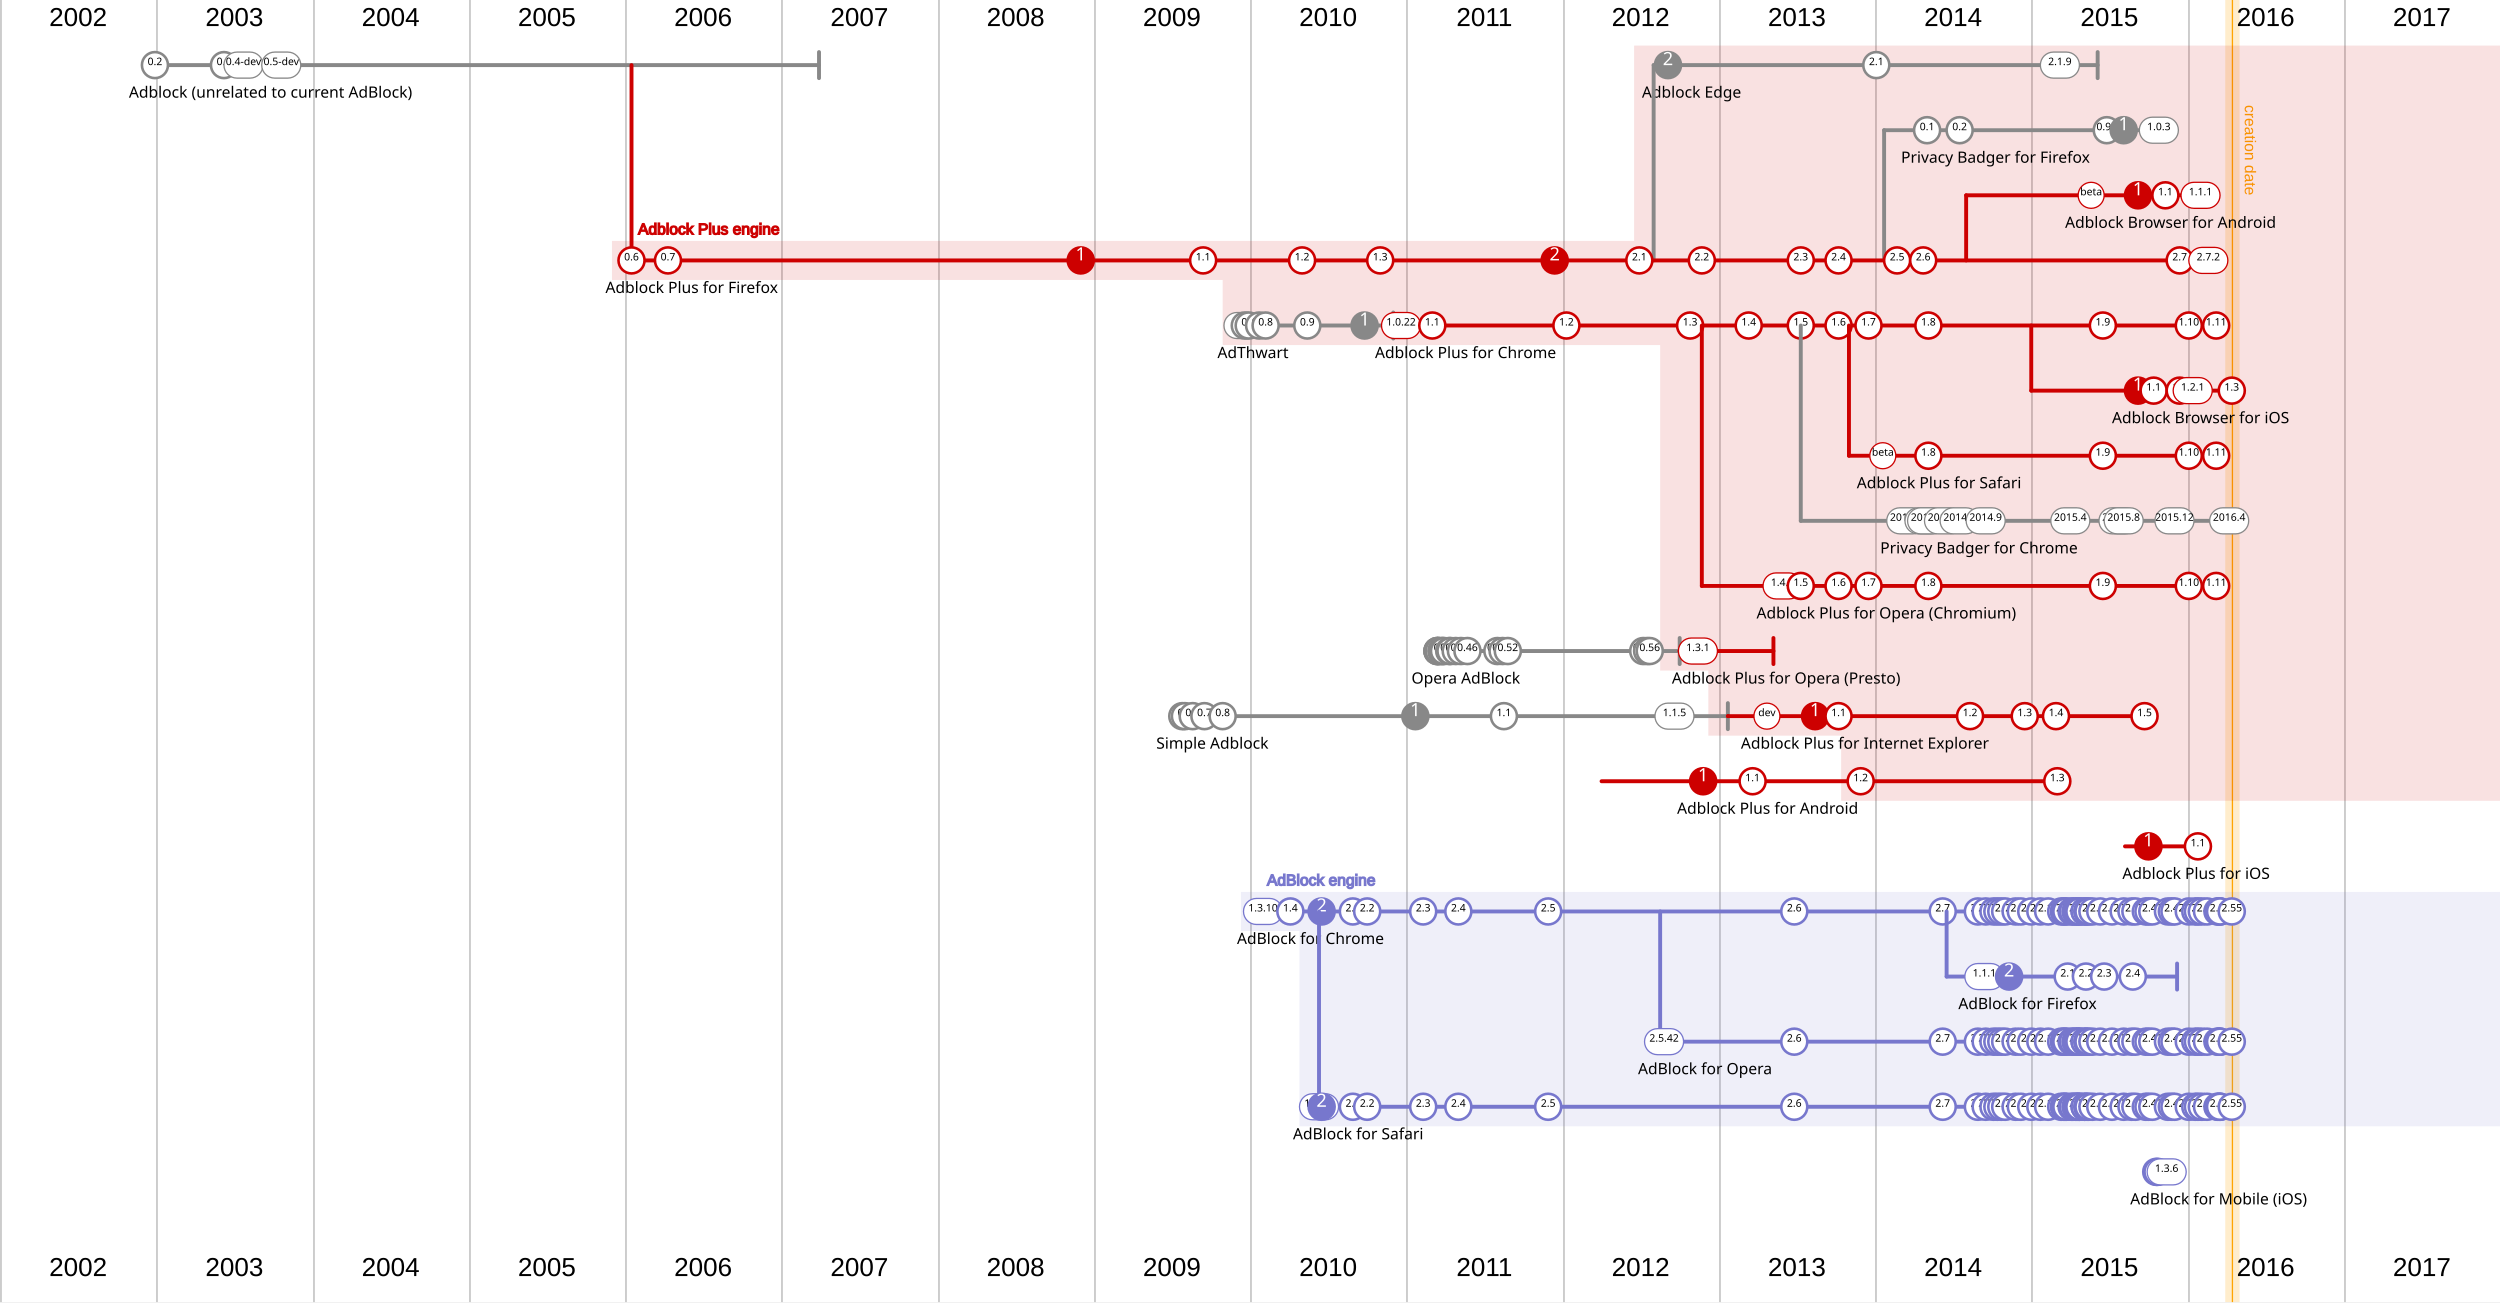
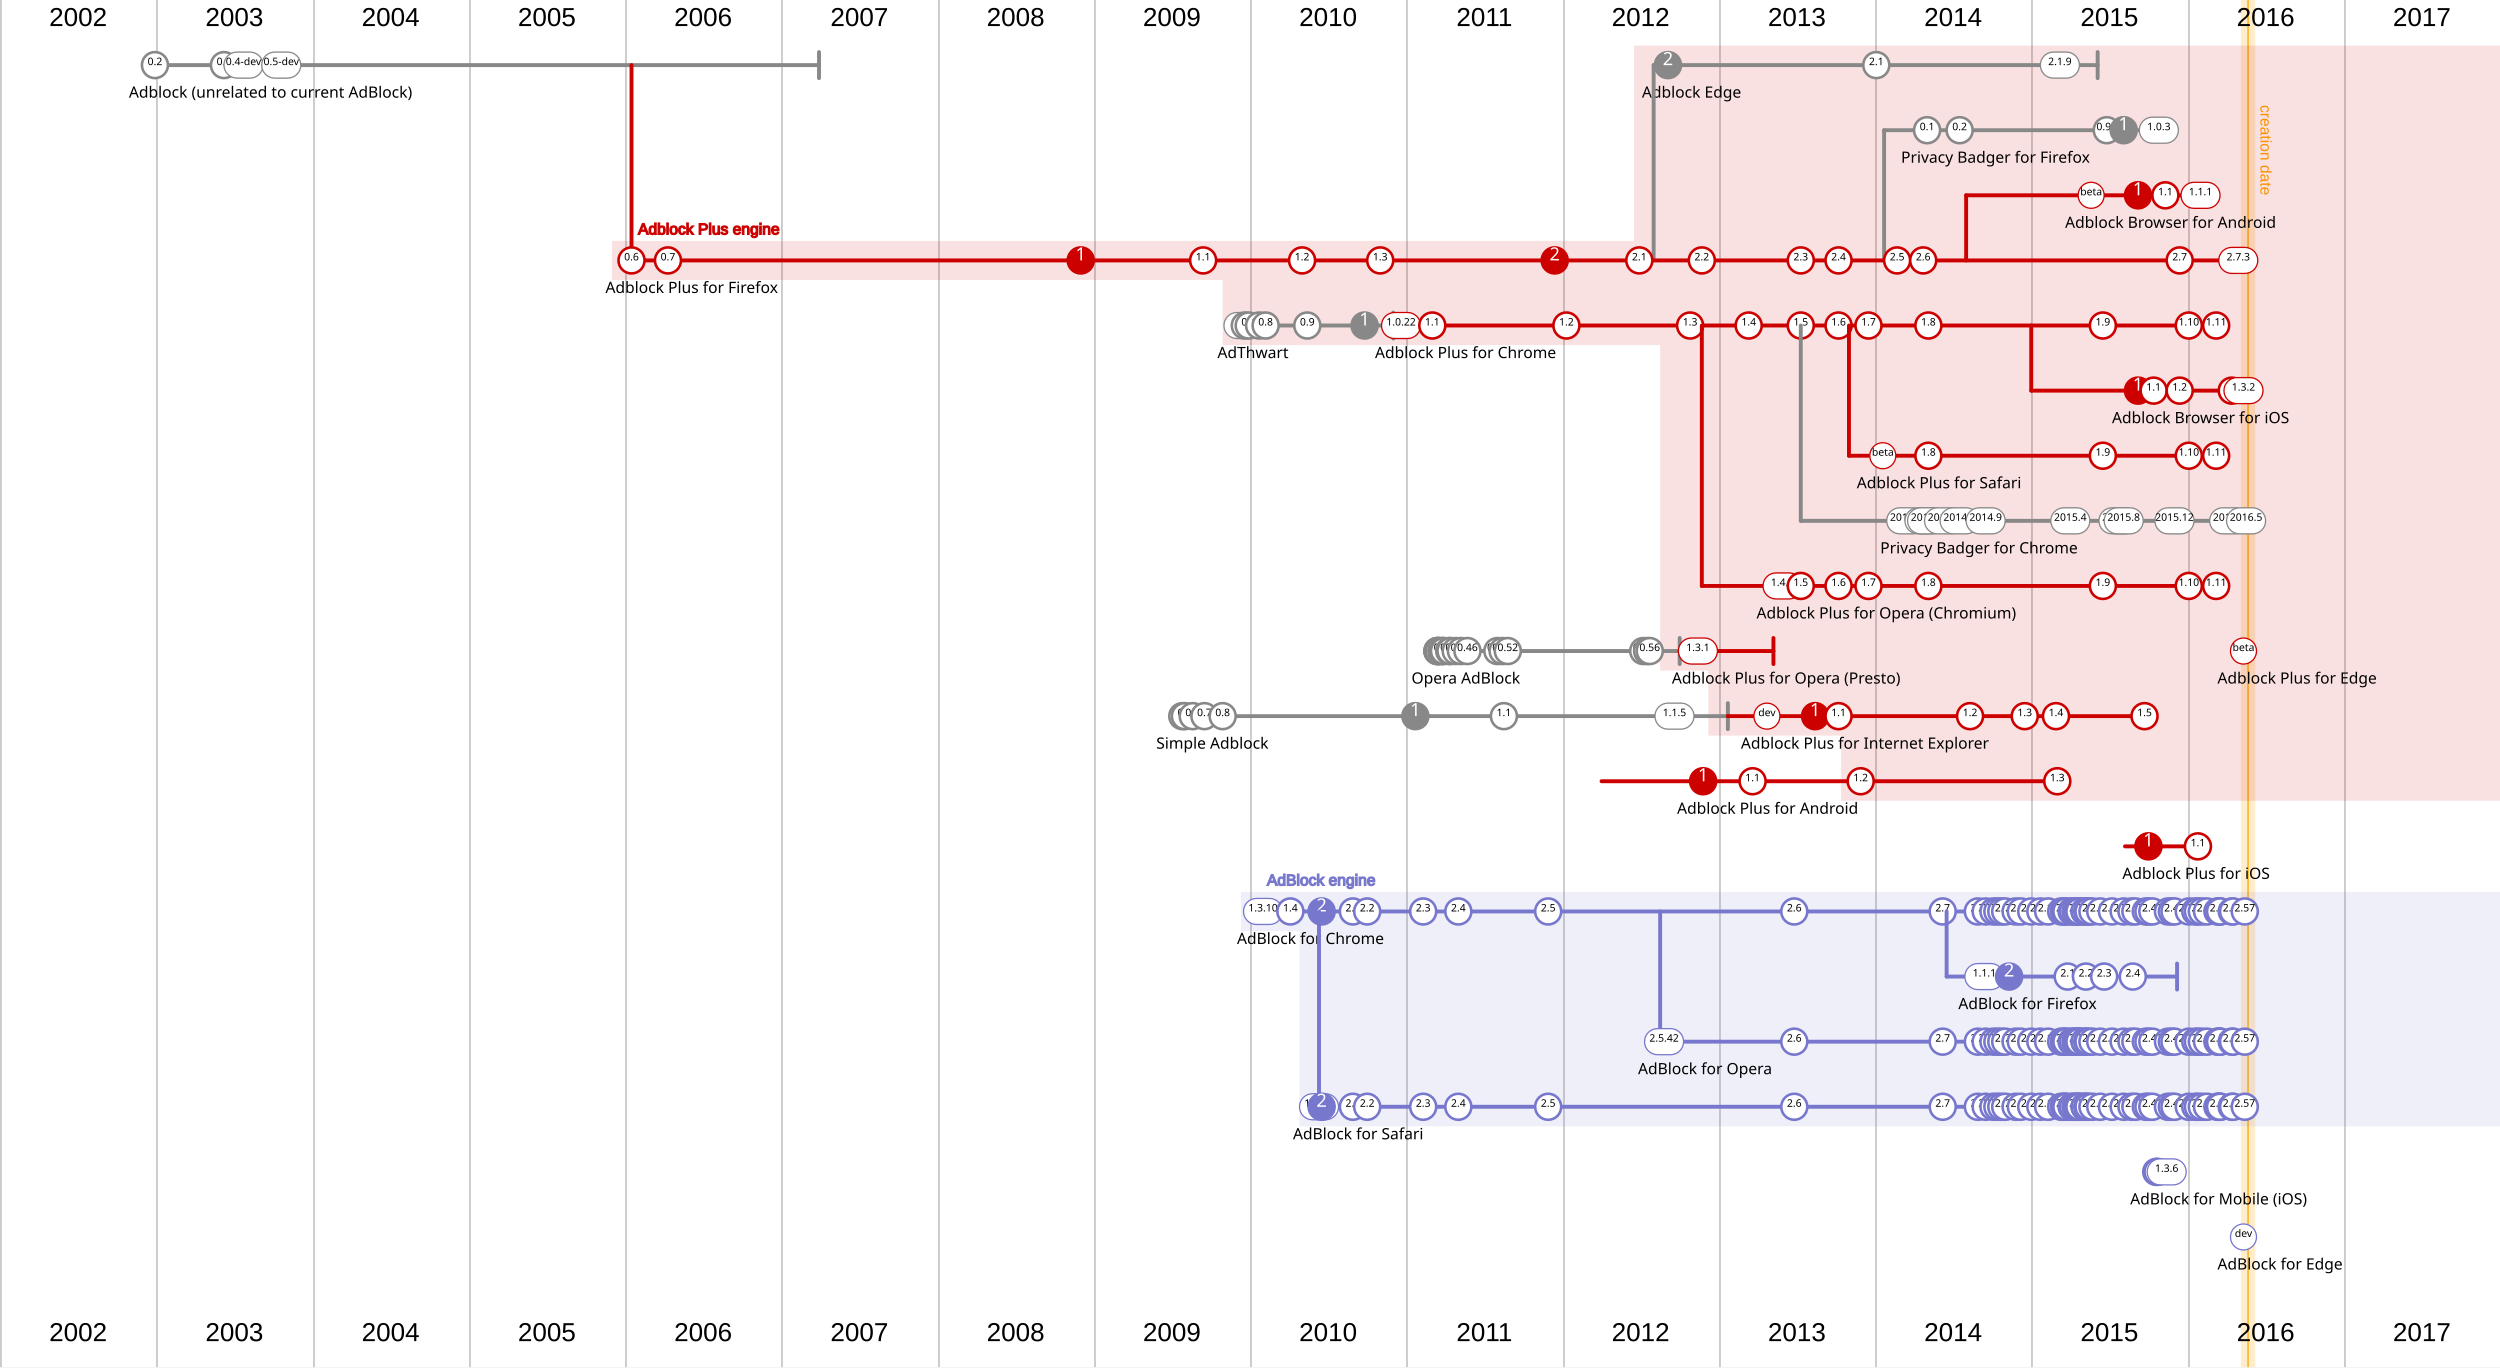
- <svg xmlns="http://www.w3.org/2000/svg" xmlns:xlink="http://www.w3.org/1999/xlink" width="1920" height="1000">
+ <svg xmlns="http://www.w3.org/2000/svg" xmlns:xlink="http://www.w3.org/1999/xlink" width="1920" height="1050">
  <defs>
    <style type="text/css">
      @namespace xlink url(http://www.w3.org/1999/xlink);
      
      text {
        font-family: "Arial", sans-serif;
        text-align: center;
        color: black;
      }
      
      line {
        stroke-linecap: round;
        stroke-width: 3px;
      }
      
      circle {
        stroke-width: 2px;
        fill: white;
      }
      
      #yearlabels text {
        font-size: 20px;
        text-anchor: middle;
      }
      
      .adblocker {
        font-size: 12px;
        font-family: sans-serif;
      }
      
      #longver {
        fill: white;
        transform: translate(-15px, -10px);
      }
      
      use[xlink|href="#longver"] {
        stroke-width: 2px;
      }
      
      .vendor-other line,
      .vendor-other circle,
      .vendor-other use {
        stroke: #888;
      }
      
      .vendor-other .version.release-major circle {
        fill: #888;
      }
      
      .vendor-betafish line,
      .vendor-betafish circle,
      .vendor-betafish use,
      .vendor-betafish.engine text {
        stroke: #7777CD
      }
      
      .vendor-betafish .version.release-major circle,
      .vendor-betafish.engine polygon,
      .vendor-betafish.engine text {
        fill: #7777CD
      }
      .vendor-eyeo line,
      .vendor-eyeo circle,
      .vendor-eyeo use,
      .vendor-eyeo.engine text {
        stroke: #CD0000
      }
      
      .vendor-eyeo .version.release-major circle,
      .vendor-eyeo.engine polygon,
      .vendor-eyeo.engine text {
        fill: #CD0000
      }
      
      .version.release-patch circle,
      .version.release-patch use {
        stroke-width: 1px;
      }
      
      .version text {
        alignment-baseline: central;
        font-family: sans-serif;
        font-size: 8px;
        text-anchor: middle;
      }
      
      .version.release-major text {
        font-family: sans-serif;
        font-size: 14px;
        fill: white;
        text-anchor: middle;
      }
    </style>
    <pattern id="bglines" patternUnits="userSpaceOnUse" width="120" height="100%">
      <line x1="0" x2="0" y2="100%" stroke="#CCC" />
    </pattern>
    <rect id="longver" width="30" height="20" rx="10" />
    <g id="yearlabels">
      <text x="0">2002</text>
      <text x="120">2003</text>
      <text x="240">2004</text>
      <text x="360">2005</text>
      <text x="480">2006</text>
      <text x="600">2007</text>
      <text x="720">2008</text>
      <text x="840">2009</text>
      <text x="960">2010</text>
      <text x="1080">2011</text>
      <text x="1200">2012</text>
      <text x="1320">2013</text>
      <text x="1440">2014</text>
      <text x="1560">2015</text>
      <text x="1680">2016</text>
      <text x="1800">2017</text>
    </g>
    <g id="original" class="vendor-other">
      <a xlink:href="http://adblock.mozdev.org/">
        <text x="0" y="0" dx="99" dy="25" class="adblocker">Adblock (unrelated to current AdBlock)</text>
      </a>
      <line stroke="" x1="111" x2="629" />
      <g class="version release-minor">
        <circle cx="119" r="10" />
        <text x="119" y="0" dy="0">0.2</text>
      </g>
      <g class="version release-minor">
        <circle cx="172" r="10" />
        <text x="172" y="0" dy="0">0.3</text>
      </g>
      <g class="version release-patch">
        <use x="187" xlink:href="#longver" />
        <text x="187" y="0" dy="0">0.4-dev</text>
      </g>
      <g class="version release-patch">
        <use x="216" xlink:href="#longver" />
        <text x="216" y="0" dy="0">0.5-dev</text>
      </g>
      <line stroke="" x1="629" y1="10" x2="629" y2="-10" />
    </g>
    <g id="adblockedge" class="vendor-other">
      <a xlink:href="https://bitbucket.org/adstomper/adblockedge/">
        <text x="0" y="0" dx="1261" dy="25" class="adblocker">Adblock Edge</text>
      </a>
      <line stroke="" x1="1270" x2="1611" />
      <line stroke="" x1="1270" x2="1270" y1="0" y2="150" />
      <g class="version release-major">
        <circle cx="1281" r="10" />
        <text x="1281" y="0" dy="0">2</text>
      </g>
      <g class="version release-minor">
        <circle cx="1441" r="10" />
        <text x="1441" y="0" dy="0">2.1</text>
      </g>
      <g class="version release-patch">
        <use x="1582" xlink:href="#longver" />
        <text x="1582" y="0" dy="0">2.1.9</text>
      </g>
      <line stroke="" x1="1611" y1="10" x2="1611" y2="-10" />
    </g>
    <g id="privacybadger-firefox" class="vendor-other">
      <a xlink:href="https://www.eff.org/privacybadger">
        <text x="0" y="0" dx="1460" dy="25" class="adblocker">Privacy Badger for Firefox</text>
      </a>
      <line stroke="" x1="1447" x2="1658" />
      <line stroke="" x1="1447" x2="1447" y1="0" y2="100" />
      <g class="version release-minor">
        <circle cx="1480" r="10" />
        <text x="1480" y="0" dy="0">0.1</text>
      </g>
      <g class="version release-minor">
        <circle cx="1505" r="10" />
        <text x="1505" y="0" dy="0">0.2</text>
      </g>
      <g class="version release-minor">
        <circle cx="1618" r="10" />
        <text x="1618" y="0" dy="0">0.99</text>
      </g>
      <g class="version release-major">
        <circle cx="1631" r="10" />
        <text x="1631" y="0" dy="0">1</text>
      </g>
      <g class="version release-patch">
        <use x="1658" xlink:href="#longver" />
        <text x="1658" y="0" dy="0">1.0.3</text>
      </g>
    </g>
    <g id="adblockbrowser-android" class="vendor-eyeo">
      <a xlink:href="https://adblockbrowser.org">
        <text x="0" y="0" dx="1586" dy="25" class="adblocker">Adblock Browser for Android</text>
      </a>
      <line stroke="" x1="1510" x2="1690" />
      <line stroke="" x1="1510" x2="1510" y1="0" y2="50" />
      <g class="version release-patch">
        <circle cx="1606" r="10" />
        <text x="1606" y="0" dy="0">beta</text>
      </g>
      <g class="version release-major">
        <circle cx="1642" r="10" />
        <text x="1642" y="0" dy="0">1</text>
      </g>
      <g class="version release-minor">
        <circle cx="1663" r="10" />
        <text x="1663" y="0" dy="0">1.1</text>
      </g>
      <g class="version release-patch">
        <use x="1690" xlink:href="#longver" />
        <text x="1690" y="0" dy="0">1.1.1</text>
      </g>
    </g>
    <g id="adblockplus-firefox" class="vendor-eyeo">
      <a xlink:href="https://adblockplus.org/en/firefox">
        <text x="0" y="0" dx="465" dy="25" class="adblocker">Adblock Plus for Firefox</text>
      </a>
-       <line stroke="" x1="485" x2="1696" />
+       <line stroke="" x1="485" x2="1719" />
      <line stroke="" x1="485" x2="485" y1="0" y2="-150" />
      <g class="version release-minor">
        <circle cx="485" r="10" />
        <text x="485" y="0" dy="0">0.6</text>
      </g>
      <g class="version release-minor">
        <circle cx="513" r="10" />
        <text x="513" y="0" dy="0">0.7</text>
      </g>
      <g class="version release-major">
        <circle cx="830" r="10" />
        <text x="830" y="0" dy="0">1</text>
      </g>
      <g class="version release-minor">
        <circle cx="924" r="10" />
        <text x="924" y="0" dy="0">1.1</text>
      </g>
      <g class="version release-minor">
        <circle cx="1000" r="10" />
        <text x="1000" y="0" dy="0">1.2</text>
      </g>
      <g class="version release-minor">
        <circle cx="1060" r="10" />
        <text x="1060" y="0" dy="0">1.3</text>
      </g>
      <g class="version release-major">
        <circle cx="1194" r="10" />
        <text x="1194" y="0" dy="0">2</text>
      </g>
      <g class="version release-minor">
        <circle cx="1259" r="10" />
        <text x="1259" y="0" dy="0">2.1</text>
      </g>
      <g class="version release-minor">
        <circle cx="1307" r="10" />
        <text x="1307" y="0" dy="0">2.2</text>
      </g>
      <g class="version release-minor">
        <circle cx="1383" r="10" />
        <text x="1383" y="0" dy="0">2.3</text>
      </g>
      <g class="version release-minor">
        <circle cx="1412" r="10" />
        <text x="1412" y="0" dy="0">2.4</text>
      </g>
      <g class="version release-minor">
        <circle cx="1457" r="10" />
        <text x="1457" y="0" dy="0">2.5</text>
      </g>
      <g class="version release-minor">
        <circle cx="1477" r="10" />
        <text x="1477" y="0" dy="0">2.6</text>
      </g>
      <g class="version release-minor">
        <circle cx="1674" r="10" />
        <text x="1674" y="0" dy="0">2.7</text>
      </g>
      <g class="version release-patch">
-         <use x="1696" xlink:href="#longver" />
-         <text x="1696" y="0" dy="0">2.7.2</text>
+         <use x="1719" xlink:href="#longver" />
+         <text x="1719" y="0" dy="0">2.7.3</text>
      </g>
    </g>
    <g id="adthwart" class="vendor-other">
      <a xlink:href="https://code.google.com/p/adthwart/">
        <text x="0" y="0" dx="935" dy="25" class="adblocker">AdThwart</text>
      </a>
      <line stroke="" x1="954" x2="1070" />
      <g class="version release-patch">
        <use x="955" xlink:href="#longver" />
        <text x="955" y="0" dy="0">0.4.8</text>
      </g>
      <g class="version release-minor">
        <circle cx="956" r="10" />
        <text x="956" y="0" dy="0">0.5</text>
      </g>
      <g class="version release-minor">
        <circle cx="959" r="10" />
        <text x="959" y="0" dy="0">0.6</text>
      </g>
      <g class="version release-minor">
        <circle cx="967" r="10" />
        <text x="967" y="0" dy="0">0.7</text>
      </g>
      <g class="version release-minor">
        <circle cx="972" r="10" />
        <text x="972" y="0" dy="0">0.8</text>
      </g>
      <g class="version release-minor">
        <circle cx="1004" r="10" />
        <text x="1004" y="0" dy="0">0.9</text>
      </g>
      <g class="version release-major">
        <circle cx="1048" r="10" />
        <text x="1048" y="0" dy="0">1</text>
      </g>
      <line stroke="" x1="1070" y1="10" x2="1070" y2="-10" />
    </g>
    <g id="adblockplus-chrome" class="vendor-eyeo">
      <a xlink:href="https://adblockplus.org/en/chrome">
        <text x="0" y="0" dx="1056" dy="25" class="adblocker">Adblock Plus for Chrome</text>
      </a>
      <line stroke="" x1="1070" x2="1702" />
      <line stroke="" x1="1070" x2="1070" y1="0" y2="0" />
      <g class="version release-patch">
        <use x="1076" xlink:href="#longver" />
        <text x="1076" y="0" dy="0">1.0.22</text>
      </g>
      <g class="version release-minor">
        <circle cx="1100" r="10" />
        <text x="1100" y="0" dy="0">1.1</text>
      </g>
      <g class="version release-minor">
        <circle cx="1203" r="10" />
        <text x="1203" y="0" dy="0">1.2</text>
      </g>
      <g class="version release-minor">
        <circle cx="1298" r="10" />
        <text x="1298" y="0" dy="0">1.3</text>
      </g>
      <g class="version release-minor">
        <circle cx="1343" r="10" />
        <text x="1343" y="0" dy="0">1.4</text>
      </g>
      <g class="version release-minor">
        <circle cx="1383" r="10" />
        <text x="1383" y="0" dy="0">1.5</text>
      </g>
      <g class="version release-minor">
        <circle cx="1412" r="10" />
        <text x="1412" y="0" dy="0">1.6</text>
      </g>
      <g class="version release-minor">
        <circle cx="1435" r="10" />
        <text x="1435" y="0" dy="0">1.7</text>
      </g>
      <g class="version release-minor">
        <circle cx="1481" r="10" />
        <text x="1481" y="0" dy="0">1.8</text>
      </g>
      <g class="version release-minor">
        <circle cx="1615" r="10" />
        <text x="1615" y="0" dy="0">1.9</text>
      </g>
      <g class="version release-minor">
        <circle cx="1681" r="10" />
        <text x="1681" y="0" dy="0">1.10</text>
      </g>
      <g class="version release-minor">
        <circle cx="1702" r="10" />
        <text x="1702" y="0" dy="0">1.11</text>
      </g>
    </g>
    <g id="adblockbrowser-ios" class="vendor-eyeo">
      <a xlink:href="https://adblockbrowser.org">
        <text x="0" y="0" dx="1622" dy="25" class="adblocker">Adblock Browser for iOS</text>
      </a>
-       <line stroke="" x1="1560" x2="1714" />
+       <line stroke="" x1="1560" x2="1723" />
      <line stroke="" x1="1560" x2="1560" y1="0" y2="-50" />
      <g class="version release-major">
        <circle cx="1642" r="10" />
        <text x="1642" y="0" dy="0">1</text>
      </g>
      <g class="version release-minor">
        <circle cx="1654" r="10" />
        <text x="1654" y="0" dy="0">1.1</text>
      </g>
      <g class="version release-minor">
        <circle cx="1674" r="10" />
        <text x="1674" y="0" dy="0">1.2</text>
      </g>
-       <g class="version release-patch">
-         <use x="1684" xlink:href="#longver" />
-         <text x="1684" y="0" dy="0">1.2.1</text>
-       </g>
      <g class="version release-minor">
        <circle cx="1714" r="10" />
        <text x="1714" y="0" dy="0">1.3</text>
+       </g>
+       <g class="version release-patch">
+         <use x="1723" xlink:href="#longver" />
+         <text x="1723" y="0" dy="0">1.3.2</text>
      </g>
    </g>
    <g id="adblockplus-safari" class="vendor-eyeo">
      <a xlink:href="https://adblockplus.org/en/safari">
        <text x="0" y="0" dx="1426" dy="25" class="adblocker">Adblock Plus for Safari</text>
      </a>
      <line stroke="" x1="1420" x2="1702" />
      <line stroke="" x1="1420" x2="1420" y1="0" y2="-100" />
      <g class="version release-patch">
        <circle cx="1446" r="10" />
        <text x="1446" y="0" dy="0">beta</text>
      </g>
      <g class="version release-minor">
        <circle cx="1481" r="10" />
        <text x="1481" y="0" dy="0">1.8</text>
      </g>
      <g class="version release-minor">
        <circle cx="1615" r="10" />
        <text x="1615" y="0" dy="0">1.9</text>
      </g>
      <g class="version release-minor">
        <circle cx="1681" r="10" />
        <text x="1681" y="0" dy="0">1.10</text>
      </g>
      <g class="version release-minor">
        <circle cx="1702" r="10" />
        <text x="1702" y="0" dy="0">1.11</text>
      </g>
    </g>
    <g id="privacybadger-chrome" class="vendor-other">
      <a xlink:href="https://www.eff.org/privacybadger">
        <text x="0" y="0" dx="1444" dy="25" class="adblocker">Privacy Badger for Chrome</text>
      </a>
-       <line stroke="" x1="1383" x2="1712" />
+       <line stroke="" x1="1383" x2="1725" />
      <line stroke="" x1="1383" x2="1383" y1="0" y2="-150" />
      <g class="version release-minor">
        <use x="1464" xlink:href="#longver" />
        <text x="1464" y="0" dy="0">2014.3</text>
      </g>
      <g class="version release-minor">
        <use x="1478" xlink:href="#longver" />
        <text x="1478" y="0" dy="0">2014.4</text>
      </g>
      <g class="version release-minor">
        <use x="1480" xlink:href="#longver" />
        <text x="1480" y="0" dy="0">2014.5</text>
      </g>
      <g class="version release-minor">
        <use x="1493" xlink:href="#longver" />
        <text x="1493" y="0" dy="0">2014.6</text>
      </g>
      <g class="version release-minor">
        <use x="1505" xlink:href="#longver" />
        <text x="1505" y="0" dy="0">2014.7</text>
      </g>
      <g class="version release-minor">
        <use x="1525" xlink:href="#longver" />
        <text x="1525" y="0" dy="0">2014.9</text>
      </g>
      <g class="version release-minor">
        <use x="1590" xlink:href="#longver" />
        <text x="1590" y="0" dy="0">2015.4</text>
      </g>
      <g class="version release-minor">
        <use x="1627" xlink:href="#longver" />
        <text x="1627" y="0" dy="0">2015.7</text>
      </g>
      <g class="version release-minor">
        <use x="1631" xlink:href="#longver" />
        <text x="1631" y="0" dy="0">2015.8</text>
      </g>
      <g class="version release-minor">
        <use x="1670" xlink:href="#longver" />
        <text x="1670" y="0" dy="0">2015.12</text>
      </g>
      <g class="version release-minor">
        <use x="1712" xlink:href="#longver" />
        <text x="1712" y="0" dy="0">2016.4</text>
+       </g>
+       <g class="version release-minor">
+         <use x="1725" xlink:href="#longver" />
+         <text x="1725" y="0" dy="0">2016.5</text>
      </g>
    </g>
    <g id="adblockplus-opera-chromium" class="vendor-eyeo">
      <a xlink:href="https://adblockplus.org/en/opera">
        <text x="0" y="0" dx="1349" dy="25" class="adblocker">Adblock Plus for Opera (Chromium)</text>
      </a>
      <line stroke="" x1="1307" x2="1702" />
      <line stroke="" x1="1307" x2="1307" y1="0" y2="-200" />
      <g class="version release-patch">
        <use x="1369" xlink:href="#longver" />
        <text x="1369" y="0" dy="0">1.4.1</text>
      </g>
      <g class="version release-minor">
        <circle cx="1383" r="10" />
        <text x="1383" y="0" dy="0">1.5</text>
      </g>
      <g class="version release-minor">
        <circle cx="1412" r="10" />
        <text x="1412" y="0" dy="0">1.6</text>
      </g>
      <g class="version release-minor">
        <circle cx="1435" r="10" />
        <text x="1435" y="0" dy="0">1.7</text>
      </g>
      <g class="version release-minor">
        <circle cx="1481" r="10" />
        <text x="1481" y="0" dy="0">1.8</text>
      </g>
      <g class="version release-minor">
        <circle cx="1615" r="10" />
        <text x="1615" y="0" dy="0">1.9</text>
      </g>
      <g class="version release-minor">
        <circle cx="1681" r="10" />
        <text x="1681" y="0" dy="0">1.10</text>
      </g>
      <g class="version release-minor">
        <circle cx="1702" r="10" />
        <text x="1702" y="0" dy="0">1.11</text>
      </g>
    </g>
    <g id="opera-adblock" class="vendor-other">
      <a xlink:href="">
        <text x="0" y="0" dx="1084" dy="25" class="adblocker">Opera AdBlock</text>
      </a>
      <line stroke="" x1="1104" x2="1290" />
      <g class="version release-minor">
        <circle cx="1104" r="10" />
        <text x="1104" y="0" dy="0">0.12</text>
      </g>
      <g class="version release-minor">
        <circle cx="1104" r="10" />
        <text x="1104" y="0" dy="0">0.13</text>
      </g>
      <g class="version release-minor">
        <circle cx="1104" r="10" />
        <text x="1104" y="0" dy="0">0.14</text>
      </g>
      <g class="version release-minor">
        <circle cx="1105" r="10" />
        <text x="1105" y="0" dy="0">0.23</text>
      </g>
      <g class="version release-minor">
        <circle cx="1107" r="10" />
        <text x="1107" y="0" dy="0">0.27</text>
      </g>
      <g class="version release-minor">
        <circle cx="1108" r="10" />
        <text x="1108" y="0" dy="0">0.32</text>
      </g>
      <g class="version release-minor">
        <circle cx="1109" r="10" />
        <text x="1109" y="0" dy="0">0.34</text>
      </g>
      <g class="version release-minor">
        <circle cx="1113" r="10" />
        <text x="1113" y="0" dy="0">0.37</text>
      </g>
      <g class="version release-minor">
        <circle cx="1114" r="10" />
        <text x="1114" y="0" dy="0">0.38</text>
      </g>
      <g class="version release-minor">
        <circle cx="1118" r="10" />
        <text x="1118" y="0" dy="0">0.43</text>
      </g>
      <g class="version release-minor">
        <circle cx="1122" r="10" />
        <text x="1122" y="0" dy="0">0.44</text>
      </g>
      <g class="version release-minor">
        <circle cx="1127" r="10" />
        <text x="1127" y="0" dy="0">0.46</text>
      </g>
      <g class="version release-minor">
        <circle cx="1150" r="10" />
        <text x="1150" y="0" dy="0">0.50</text>
      </g>
      <g class="version release-minor">
        <circle cx="1154" r="10" />
        <text x="1154" y="0" dy="0">0.51</text>
      </g>
      <g class="version release-minor">
        <circle cx="1158" r="10" />
        <text x="1158" y="0" dy="0">0.52</text>
      </g>
      <g class="version release-minor">
        <circle cx="1262" r="10" />
        <text x="1262" y="0" dy="0">0.54</text>
      </g>
      <g class="version release-minor">
        <circle cx="1265" r="10" />
        <text x="1265" y="0" dy="0">0.55</text>
      </g>
      <g class="version release-minor">
        <circle cx="1267" r="10" />
        <text x="1267" y="0" dy="0">0.56</text>
      </g>
      <line stroke="" x1="1290" y1="10" x2="1290" y2="-10" />
    </g>
    <g id="adblockplus-opera-presto" class="vendor-eyeo">
      <a xlink:href="https://adblockplus.org/en/opera">
        <text x="0" y="0" dx="1284" dy="25" class="adblocker">Adblock Plus for Opera (Presto)</text>
      </a>
      <line stroke="" x1="1290" x2="1362" />
      <line stroke="" x1="1290" x2="1290" y1="0" y2="0" />
      <g class="version release-patch">
        <use x="1304" xlink:href="#longver" />
        <text x="1304" y="0" dy="0">1.3.1</text>
      </g>
      <line stroke="" x1="1362" y1="10" x2="1362" y2="-10" />
+     </g>
+     <g id="adblockplus-edge" class="vendor-eyeo">
+       <a xlink:href="https://adblockplus.org/en/edge">
+         <text x="0" y="0" dx="1703" dy="25" class="adblocker">Adblock Plus for Edge</text>
+       </a>
+       <line stroke="" x1="1723" x2="1723" />
+       <g class="version release-patch">
+         <circle cx="1723" r="10" />
+         <text x="1723" y="0" dy="0">beta</text>
+       </g>
    </g>
    <g id="simpleadblock" class="vendor-other">
      <a xlink:href="http://simple-adblock.com/releases/ and https://hg.adblockplus.org/adblockplusie">
        <text x="0" y="0" dx="888" dy="25" class="adblocker">Simple Adblock</text>
      </a>
      <line stroke="" x1="908" x2="1327" />
      <g class="version release-minor">
        <circle cx="908" r="10" />
        <text x="908" y="0" dy="0">0.4</text>
      </g>
      <g class="version release-minor">
        <circle cx="910" r="10" />
        <text x="910" y="0" dy="0">0.5</text>
      </g>
      <g class="version release-minor">
        <circle cx="916" r="10" />
        <text x="916" y="0" dy="0">0.6</text>
      </g>
      <g class="version release-minor">
        <circle cx="925" r="10" />
        <text x="925" y="0" dy="0">0.7</text>
      </g>
      <g class="version release-minor">
        <circle cx="939" r="10" />
        <text x="939" y="0" dy="0">0.8</text>
      </g>
      <g class="version release-major">
        <circle cx="1087" r="10" />
        <text x="1087" y="0" dy="0">1</text>
      </g>
      <g class="version release-minor">
        <circle cx="1155" r="10" />
        <text x="1155" y="0" dy="0">1.1</text>
      </g>
      <g class="version release-patch">
        <use x="1286" xlink:href="#longver" />
        <text x="1286" y="0" dy="0">1.1.5</text>
      </g>
      <line stroke="" x1="1327" y1="10" x2="1327" y2="-10" />
    </g>
    <g id="adblockplus-ie" class="vendor-eyeo">
      <a xlink:href="https://adblockplus.org/en/internet-explorer">
        <text x="0" y="0" dx="1337" dy="25" class="adblocker">Adblock Plus for Internet Explorer</text>
      </a>
      <line stroke="" x1="1327" x2="1647" />
      <line stroke="" x1="1327" x2="1327" y1="0" y2="0" />
      <g class="version release-patch">
        <circle cx="1357" r="10" />
        <text x="1357" y="0" dy="0">dev</text>
      </g>
      <g class="version release-major">
        <circle cx="1394" r="10" />
        <text x="1394" y="0" dy="0">1</text>
      </g>
      <g class="version release-minor">
        <circle cx="1412" r="10" />
        <text x="1412" y="0" dy="0">1.1</text>
      </g>
      <g class="version release-minor">
        <circle cx="1513" r="10" />
        <text x="1513" y="0" dy="0">1.2</text>
      </g>
      <g class="version release-minor">
        <circle cx="1555" r="10" />
        <text x="1555" y="0" dy="0">1.3</text>
      </g>
      <g class="version release-minor">
        <circle cx="1579" r="10" />
        <text x="1579" y="0" dy="0">1.4</text>
      </g>
      <g class="version release-minor">
        <circle cx="1647" r="10" />
        <text x="1647" y="0" dy="0">1.5</text>
      </g>
    </g>
    <g id="adblockplus-android" class="vendor-eyeo">
      <a xlink:href="https://adblockplus.org/en/android">
        <text x="0" y="0" dx="1288" dy="25" class="adblocker">Adblock Plus for Android</text>
      </a>
      <line stroke="" x1="1230" x2="1580" />
      <g class="version release-major">
        <circle cx="1308" r="10" />
        <text x="1308" y="0" dy="0">1</text>
      </g>
      <g class="version release-minor">
        <circle cx="1346" r="10" />
        <text x="1346" y="0" dy="0">1.1</text>
      </g>
      <g class="version release-minor">
        <circle cx="1429" r="10" />
        <text x="1429" y="0" dy="0">1.2</text>
      </g>
      <g class="version release-minor">
        <circle cx="1580" r="10" />
        <text x="1580" y="0" dy="0">1.3</text>
      </g>
    </g>
    <g id="adblockplus-ios" class="vendor-eyeo">
      <a xlink:href="https://adblockplus.org/en/safari">
        <text x="0" y="0" dx="1630" dy="25" class="adblocker">Adblock Plus for iOS</text>
      </a>
      <line stroke="" x1="1632" x2="1688" />
      <g class="version release-major">
        <circle cx="1650" r="10" />
        <text x="1650" y="0" dy="0">1</text>
      </g>
      <g class="version release-minor">
        <circle cx="1688" r="10" />
        <text x="1688" y="0" dy="0">1.1</text>
      </g>
    </g>
    <g id="adblock-chrome" class="vendor-betafish">
      <a xlink:href="https://getadblock.com/">
        <text x="0" y="0" dx="950" dy="25" class="adblocker">AdBlock for Chrome</text>
      </a>
-       <line stroke="" x1="968" x2="1714" />
+       <line stroke="" x1="968" x2="1724" />
      <g class="version release-patch">
        <use x="970" xlink:href="#longver" />
        <text x="970" y="0" dy="0">1.3.10</text>
      </g>
      <g class="version release-minor">
        <circle cx="991" r="10" />
        <text x="991" y="0" dy="0">1.4</text>
      </g>
      <g class="version release-major">
        <circle cx="1015" r="10" />
        <text x="1015" y="0" dy="0">2</text>
      </g>
      <g class="version release-minor">
        <circle cx="1039" r="10" />
        <text x="1039" y="0" dy="0">2.1</text>
      </g>
      <g class="version release-minor">
        <circle cx="1050" r="10" />
        <text x="1050" y="0" dy="0">2.2</text>
      </g>
      <g class="version release-minor">
        <circle cx="1093" r="10" />
        <text x="1093" y="0" dy="0">2.3</text>
      </g>
      <g class="version release-minor">
        <circle cx="1120" r="10" />
        <text x="1120" y="0" dy="0">2.4</text>
      </g>
      <g class="version release-minor">
        <circle cx="1189" r="10" />
        <text x="1189" y="0" dy="0">2.5</text>
      </g>
      <g class="version release-minor">
        <circle cx="1378" r="10" />
        <text x="1378" y="0" dy="0">2.6</text>
      </g>
      <g class="version release-minor">
        <circle cx="1492" r="10" />
        <text x="1492" y="0" dy="0">2.7</text>
      </g>
      <g class="version release-minor">
        <circle cx="1519" r="10" />
        <text x="1519" y="0" dy="0">2.8</text>
      </g>
      <g class="version release-minor">
        <circle cx="1525" r="10" />
        <text x="1525" y="0" dy="0">2.9</text>
      </g>
      <g class="version release-minor">
        <circle cx="1531" r="10" />
        <text x="1531" y="0" dy="0">2.10</text>
      </g>
      <g class="version release-minor">
        <circle cx="1534" r="10" />
        <text x="1534" y="0" dy="0">2.11</text>
      </g>
      <g class="version release-minor">
        <circle cx="1537" r="10" />
        <text x="1537" y="0" dy="0">2.12</text>
      </g>
      <g class="version release-minor">
        <circle cx="1540" r="10" />
        <text x="1540" y="0" dy="0">2.13</text>
      </g>
      <g class="version release-minor">
        <circle cx="1548" r="10" />
        <text x="1548" y="0" dy="0">2.14</text>
      </g>
      <g class="version release-minor">
        <circle cx="1552" r="10" />
        <text x="1552" y="0" dy="0">2.15</text>
      </g>
      <g class="version release-minor">
        <circle cx="1560" r="10" />
        <text x="1560" y="0" dy="0">2.16</text>
      </g>
      <g class="version release-minor">
        <circle cx="1567" r="10" />
        <text x="1567" y="0" dy="0">2.17</text>
      </g>
      <g class="version release-minor">
        <circle cx="1573" r="10" />
        <text x="1573" y="0" dy="0">2.18</text>
      </g>
      <g class="version release-minor">
        <circle cx="1583" r="10" />
        <text x="1583" y="0" dy="0">2.19</text>
      </g>
      <g class="version release-minor">
        <circle cx="1585" r="10" />
        <text x="1585" y="0" dy="0">2.20</text>
      </g>
      <g class="version release-minor">
        <circle cx="1586" r="10" />
        <text x="1586" y="0" dy="0">2.21</text>
      </g>
      <g class="version release-minor">
        <circle cx="1587" r="10" />
        <text x="1587" y="0" dy="0">2.22</text>
      </g>
      <g class="version release-minor">
        <circle cx="1591" r="10" />
        <text x="1591" y="0" dy="0">2.23</text>
      </g>
      <g class="version release-minor">
        <circle cx="1592" r="10" />
        <text x="1592" y="0" dy="0">2.24</text>
      </g>
      <g class="version release-minor">
        <circle cx="1594" r="10" />
        <text x="1594" y="0" dy="0">2.25</text>
      </g>
      <g class="version release-minor">
        <circle cx="1595" r="10" />
        <text x="1595" y="0" dy="0">2.26</text>
      </g>
      <g class="version release-minor">
        <circle cx="1596" r="10" />
        <text x="1596" y="0" dy="0">2.27</text>
      </g>
      <g class="version release-minor">
        <circle cx="1597" r="10" />
        <text x="1597" y="0" dy="0">2.28</text>
      </g>
      <g class="version release-minor">
        <circle cx="1597" r="10" />
        <text x="1597" y="0" dy="0">2.29</text>
      </g>
      <g class="version release-minor">
        <circle cx="1601" r="10" />
        <text x="1601" y="0" dy="0">2.30</text>
      </g>
      <g class="version release-minor">
        <circle cx="1601" r="10" />
        <text x="1601" y="0" dy="0">2.31</text>
      </g>
      <g class="version release-minor">
        <circle cx="1603" r="10" />
        <text x="1603" y="0" dy="0">2.32</text>
      </g>
      <g class="version release-minor">
        <circle cx="1604" r="10" />
        <text x="1604" y="0" dy="0">2.33</text>
      </g>
      <g class="version release-minor">
        <circle cx="1607" r="10" />
        <text x="1607" y="0" dy="0">2.34</text>
      </g>
      <g class="version release-minor">
        <circle cx="1613" r="10" />
        <text x="1613" y="0" dy="0">2.35</text>
      </g>
      <g class="version release-minor">
        <circle cx="1622" r="10" />
        <text x="1622" y="0" dy="0">2.36</text>
      </g>
      <g class="version release-minor">
        <circle cx="1631" r="10" />
        <text x="1631" y="0" dy="0">2.37</text>
      </g>
      <g class="version release-minor">
        <circle cx="1637" r="10" />
        <text x="1637" y="0" dy="0">2.38</text>
      </g>
      <g class="version release-minor">
        <circle cx="1640" r="10" />
        <text x="1640" y="0" dy="0">2.39</text>
      </g>
      <g class="version release-minor">
        <circle cx="1648" r="10" />
        <text x="1648" y="0" dy="0">2.40</text>
      </g>
      <g class="version release-minor">
        <circle cx="1650" r="10" />
        <text x="1650" y="0" dy="0">2.41</text>
      </g>
      <g class="version release-minor">
        <circle cx="1653" r="10" />
        <text x="1653" y="0" dy="0">2.42</text>
      </g>
      <g class="version release-minor">
        <circle cx="1665" r="10" />
        <text x="1665" y="0" dy="0">2.43</text>
      </g>
      <g class="version release-minor">
        <circle cx="1668" r="10" />
        <text x="1668" y="0" dy="0">2.44</text>
      </g>
      <g class="version release-minor">
        <circle cx="1670" r="10" />
        <text x="1670" y="0" dy="0">2.45</text>
      </g>
      <g class="version release-minor">
        <circle cx="1681" r="10" />
        <text x="1681" y="0" dy="0">2.46</text>
      </g>
      <g class="version release-minor">
        <circle cx="1686" r="10" />
        <text x="1686" y="0" dy="0">2.47</text>
      </g>
      <g class="version release-minor">
        <circle cx="1688" r="10" />
        <text x="1688" y="0" dy="0">2.48</text>
      </g>
      <g class="version release-minor">
        <circle cx="1691" r="10" />
        <text x="1691" y="0" dy="0">2.49</text>
      </g>
      <g class="version release-minor">
        <circle cx="1695" r="10" />
        <text x="1695" y="0" dy="0">2.50</text>
      </g>
      <g class="version release-minor">
        <circle cx="1703" r="10" />
        <text x="1703" y="0" dy="0">2.51</text>
      </g>
      <g class="version release-minor">
        <circle cx="1704" r="10" />
        <text x="1704" y="0" dy="0">2.52</text>
      </g>
      <g class="version release-minor">
        <circle cx="1705" r="10" />
        <text x="1705" y="0" dy="0">2.53</text>
      </g>
      <g class="version release-minor">
        <circle cx="1705" r="10" />
        <text x="1705" y="0" dy="0">2.54</text>
      </g>
      <g class="version release-minor">
        <circle cx="1714" r="10" />
        <text x="1714" y="0" dy="0">2.55</text>
      </g>
+       <g class="version release-minor">
+         <circle cx="1715" r="10" />
+         <text x="1715" y="0" dy="0">2.56</text>
+       </g>
+       <g class="version release-minor">
+         <circle cx="1724" r="10" />
+         <text x="1724" y="0" dy="0">2.57</text>
+       </g>
    </g>
    <g id="adblock-firefox" class="vendor-betafish">
      <a xlink:href="https://getadblock.com/">
        <text x="0" y="0" dx="1504" dy="25" class="adblocker">AdBlock for Firefox</text>
      </a>
      <line stroke="" x1="1495" x2="1672" />
      <line stroke="" x1="1495" x2="1495" y1="0" y2="-50" />
      <g class="version release-patch">
        <use x="1524" xlink:href="#longver" />
        <text x="1524" y="0" dy="0">1.1.1</text>
      </g>
      <g class="version release-major">
        <circle cx="1543" r="10" />
        <text x="1543" y="0" dy="0">2</text>
      </g>
      <g class="version release-minor">
        <circle cx="1588" r="10" />
        <text x="1588" y="0" dy="0">2.1</text>
      </g>
      <g class="version release-minor">
        <circle cx="1602" r="10" />
        <text x="1602" y="0" dy="0">2.2</text>
      </g>
      <g class="version release-minor">
        <circle cx="1616" r="10" />
        <text x="1616" y="0" dy="0">2.3</text>
      </g>
      <g class="version release-minor">
        <circle cx="1638" r="10" />
        <text x="1638" y="0" dy="0">2.4</text>
      </g>
      <line stroke="" x1="1672" y1="10" x2="1672" y2="-10" />
    </g>
    <g id="adblock-opera" class="vendor-betafish">
      <a xlink:href="https://getadblock.com/">
        <text x="0" y="0" dx="1258" dy="25" class="adblocker">AdBlock for Opera</text>
      </a>
-       <line stroke="" x1="1275" x2="1714" />
+       <line stroke="" x1="1275" x2="1724" />
      <line stroke="" x1="1275" x2="1275" y1="0" y2="-100" />
      <g class="version release-patch">
        <use x="1278" xlink:href="#longver" />
        <text x="1278" y="0" dy="0">2.5.42</text>
      </g>
      <g class="version release-minor">
        <circle cx="1378" r="10" />
        <text x="1378" y="0" dy="0">2.6</text>
      </g>
      <g class="version release-minor">
        <circle cx="1492" r="10" />
        <text x="1492" y="0" dy="0">2.7</text>
      </g>
      <g class="version release-minor">
        <circle cx="1519" r="10" />
        <text x="1519" y="0" dy="0">2.8</text>
      </g>
      <g class="version release-minor">
        <circle cx="1525" r="10" />
        <text x="1525" y="0" dy="0">2.9</text>
      </g>
      <g class="version release-minor">
        <circle cx="1531" r="10" />
        <text x="1531" y="0" dy="0">2.10</text>
      </g>
      <g class="version release-minor">
        <circle cx="1534" r="10" />
        <text x="1534" y="0" dy="0">2.11</text>
      </g>
      <g class="version release-minor">
        <circle cx="1537" r="10" />
        <text x="1537" y="0" dy="0">2.12</text>
      </g>
      <g class="version release-minor">
        <circle cx="1540" r="10" />
        <text x="1540" y="0" dy="0">2.13</text>
      </g>
      <g class="version release-minor">
        <circle cx="1548" r="10" />
        <text x="1548" y="0" dy="0">2.14</text>
      </g>
      <g class="version release-minor">
        <circle cx="1552" r="10" />
        <text x="1552" y="0" dy="0">2.15</text>
      </g>
      <g class="version release-minor">
        <circle cx="1560" r="10" />
        <text x="1560" y="0" dy="0">2.16</text>
      </g>
      <g class="version release-minor">
        <circle cx="1567" r="10" />
        <text x="1567" y="0" dy="0">2.17</text>
      </g>
      <g class="version release-minor">
        <circle cx="1573" r="10" />
        <text x="1573" y="0" dy="0">2.18</text>
      </g>
      <g class="version release-minor">
        <circle cx="1583" r="10" />
        <text x="1583" y="0" dy="0">2.19</text>
      </g>
      <g class="version release-minor">
        <circle cx="1585" r="10" />
        <text x="1585" y="0" dy="0">2.20</text>
      </g>
      <g class="version release-minor">
        <circle cx="1586" r="10" />
        <text x="1586" y="0" dy="0">2.21</text>
      </g>
      <g class="version release-minor">
        <circle cx="1587" r="10" />
        <text x="1587" y="0" dy="0">2.22</text>
      </g>
      <g class="version release-minor">
        <circle cx="1591" r="10" />
        <text x="1591" y="0" dy="0">2.23</text>
      </g>
      <g class="version release-minor">
        <circle cx="1592" r="10" />
        <text x="1592" y="0" dy="0">2.24</text>
      </g>
      <g class="version release-minor">
        <circle cx="1594" r="10" />
        <text x="1594" y="0" dy="0">2.25</text>
      </g>
      <g class="version release-minor">
        <circle cx="1595" r="10" />
        <text x="1595" y="0" dy="0">2.26</text>
      </g>
      <g class="version release-minor">
        <circle cx="1596" r="10" />
        <text x="1596" y="0" dy="0">2.27</text>
      </g>
      <g class="version release-minor">
        <circle cx="1597" r="10" />
        <text x="1597" y="0" dy="0">2.28</text>
      </g>
      <g class="version release-minor">
        <circle cx="1597" r="10" />
        <text x="1597" y="0" dy="0">2.29</text>
      </g>
      <g class="version release-minor">
        <circle cx="1601" r="10" />
        <text x="1601" y="0" dy="0">2.30</text>
      </g>
      <g class="version release-minor">
        <circle cx="1601" r="10" />
        <text x="1601" y="0" dy="0">2.31</text>
      </g>
      <g class="version release-minor">
        <circle cx="1603" r="10" />
        <text x="1603" y="0" dy="0">2.32</text>
      </g>
      <g class="version release-minor">
        <circle cx="1604" r="10" />
        <text x="1604" y="0" dy="0">2.33</text>
      </g>
      <g class="version release-minor">
        <circle cx="1607" r="10" />
        <text x="1607" y="0" dy="0">2.34</text>
      </g>
      <g class="version release-minor">
        <circle cx="1613" r="10" />
        <text x="1613" y="0" dy="0">2.35</text>
      </g>
      <g class="version release-minor">
        <circle cx="1622" r="10" />
        <text x="1622" y="0" dy="0">2.36</text>
      </g>
      <g class="version release-minor">
        <circle cx="1631" r="10" />
        <text x="1631" y="0" dy="0">2.37</text>
      </g>
      <g class="version release-minor">
        <circle cx="1637" r="10" />
        <text x="1637" y="0" dy="0">2.38</text>
      </g>
      <g class="version release-minor">
        <circle cx="1640" r="10" />
        <text x="1640" y="0" dy="0">2.39</text>
      </g>
      <g class="version release-minor">
        <circle cx="1648" r="10" />
        <text x="1648" y="0" dy="0">2.40</text>
      </g>
      <g class="version release-minor">
        <circle cx="1650" r="10" />
        <text x="1650" y="0" dy="0">2.41</text>
      </g>
      <g class="version release-minor">
        <circle cx="1653" r="10" />
        <text x="1653" y="0" dy="0">2.42</text>
      </g>
      <g class="version release-minor">
        <circle cx="1665" r="10" />
        <text x="1665" y="0" dy="0">2.43</text>
      </g>
      <g class="version release-minor">
        <circle cx="1668" r="10" />
        <text x="1668" y="0" dy="0">2.44</text>
      </g>
      <g class="version release-minor">
        <circle cx="1670" r="10" />
        <text x="1670" y="0" dy="0">2.45</text>
      </g>
      <g class="version release-minor">
        <circle cx="1681" r="10" />
        <text x="1681" y="0" dy="0">2.46</text>
      </g>
      <g class="version release-minor">
        <circle cx="1686" r="10" />
        <text x="1686" y="0" dy="0">2.47</text>
      </g>
      <g class="version release-minor">
        <circle cx="1688" r="10" />
        <text x="1688" y="0" dy="0">2.48</text>
      </g>
      <g class="version release-minor">
        <circle cx="1691" r="10" />
        <text x="1691" y="0" dy="0">2.49</text>
      </g>
      <g class="version release-minor">
        <circle cx="1695" r="10" />
        <text x="1695" y="0" dy="0">2.50</text>
      </g>
      <g class="version release-minor">
        <circle cx="1703" r="10" />
        <text x="1703" y="0" dy="0">2.51</text>
      </g>
      <g class="version release-minor">
        <circle cx="1704" r="10" />
        <text x="1704" y="0" dy="0">2.52</text>
      </g>
      <g class="version release-minor">
        <circle cx="1705" r="10" />
        <text x="1705" y="0" dy="0">2.53</text>
      </g>
      <g class="version release-minor">
        <circle cx="1705" r="10" />
        <text x="1705" y="0" dy="0">2.54</text>
      </g>
      <g class="version release-minor">
        <circle cx="1714" r="10" />
        <text x="1714" y="0" dy="0">2.55</text>
+       </g>
+       <g class="version release-minor">
+         <circle cx="1715" r="10" />
+         <text x="1715" y="0" dy="0">2.56</text>
+       </g>
+       <g class="version release-minor">
+         <circle cx="1724" r="10" />
+         <text x="1724" y="0" dy="0">2.57</text>
      </g>
    </g>
    <g id="adblock-safari" class="vendor-betafish">
      <a xlink:href="https://getadblock.com/">
        <text x="0" y="0" dx="993" dy="25" class="adblocker">AdBlock for Safari</text>
      </a>
-       <line stroke="" x1="1013" x2="1714" />
+       <line stroke="" x1="1013" x2="1724" />
      <line stroke="" x1="1013" x2="1013" y1="0" y2="-150" />
      <g class="version release-patch">
        <use x="1013" xlink:href="#longver" />
        <text x="1013" y="0" dy="0">1.4.31</text>
      </g>
      <g class="version release-major">
        <circle cx="1015" r="10" />
        <text x="1015" y="0" dy="0">2</text>
      </g>
      <g class="version release-minor">
        <circle cx="1039" r="10" />
        <text x="1039" y="0" dy="0">2.1</text>
      </g>
      <g class="version release-minor">
        <circle cx="1050" r="10" />
        <text x="1050" y="0" dy="0">2.2</text>
      </g>
      <g class="version release-minor">
        <circle cx="1093" r="10" />
        <text x="1093" y="0" dy="0">2.3</text>
      </g>
      <g class="version release-minor">
        <circle cx="1120" r="10" />
        <text x="1120" y="0" dy="0">2.4</text>
      </g>
      <g class="version release-minor">
        <circle cx="1189" r="10" />
        <text x="1189" y="0" dy="0">2.5</text>
      </g>
      <g class="version release-minor">
        <circle cx="1378" r="10" />
        <text x="1378" y="0" dy="0">2.6</text>
      </g>
      <g class="version release-minor">
        <circle cx="1492" r="10" />
        <text x="1492" y="0" dy="0">2.7</text>
      </g>
      <g class="version release-minor">
        <circle cx="1519" r="10" />
        <text x="1519" y="0" dy="0">2.8</text>
      </g>
      <g class="version release-minor">
        <circle cx="1525" r="10" />
        <text x="1525" y="0" dy="0">2.9</text>
      </g>
      <g class="version release-minor">
        <circle cx="1531" r="10" />
        <text x="1531" y="0" dy="0">2.10</text>
      </g>
      <g class="version release-minor">
        <circle cx="1534" r="10" />
        <text x="1534" y="0" dy="0">2.11</text>
      </g>
      <g class="version release-minor">
        <circle cx="1537" r="10" />
        <text x="1537" y="0" dy="0">2.12</text>
      </g>
      <g class="version release-minor">
        <circle cx="1540" r="10" />
        <text x="1540" y="0" dy="0">2.13</text>
      </g>
      <g class="version release-minor">
        <circle cx="1548" r="10" />
        <text x="1548" y="0" dy="0">2.14</text>
      </g>
      <g class="version release-minor">
        <circle cx="1552" r="10" />
        <text x="1552" y="0" dy="0">2.15</text>
      </g>
      <g class="version release-minor">
        <circle cx="1560" r="10" />
        <text x="1560" y="0" dy="0">2.16</text>
      </g>
      <g class="version release-minor">
        <circle cx="1567" r="10" />
        <text x="1567" y="0" dy="0">2.17</text>
      </g>
      <g class="version release-minor">
        <circle cx="1573" r="10" />
        <text x="1573" y="0" dy="0">2.18</text>
      </g>
      <g class="version release-minor">
        <circle cx="1583" r="10" />
        <text x="1583" y="0" dy="0">2.19</text>
      </g>
      <g class="version release-minor">
        <circle cx="1585" r="10" />
        <text x="1585" y="0" dy="0">2.20</text>
      </g>
      <g class="version release-minor">
        <circle cx="1586" r="10" />
        <text x="1586" y="0" dy="0">2.21</text>
      </g>
      <g class="version release-minor">
        <circle cx="1587" r="10" />
        <text x="1587" y="0" dy="0">2.22</text>
      </g>
      <g class="version release-minor">
        <circle cx="1591" r="10" />
        <text x="1591" y="0" dy="0">2.23</text>
      </g>
      <g class="version release-minor">
        <circle cx="1592" r="10" />
        <text x="1592" y="0" dy="0">2.24</text>
      </g>
      <g class="version release-minor">
        <circle cx="1594" r="10" />
        <text x="1594" y="0" dy="0">2.25</text>
      </g>
      <g class="version release-minor">
        <circle cx="1595" r="10" />
        <text x="1595" y="0" dy="0">2.26</text>
      </g>
      <g class="version release-minor">
        <circle cx="1596" r="10" />
        <text x="1596" y="0" dy="0">2.27</text>
      </g>
      <g class="version release-minor">
        <circle cx="1597" r="10" />
        <text x="1597" y="0" dy="0">2.28</text>
      </g>
      <g class="version release-minor">
        <circle cx="1597" r="10" />
        <text x="1597" y="0" dy="0">2.29</text>
      </g>
      <g class="version release-minor">
        <circle cx="1601" r="10" />
        <text x="1601" y="0" dy="0">2.30</text>
      </g>
      <g class="version release-minor">
        <circle cx="1601" r="10" />
        <text x="1601" y="0" dy="0">2.31</text>
      </g>
      <g class="version release-minor">
        <circle cx="1603" r="10" />
        <text x="1603" y="0" dy="0">2.32</text>
      </g>
      <g class="version release-minor">
        <circle cx="1604" r="10" />
        <text x="1604" y="0" dy="0">2.33</text>
      </g>
      <g class="version release-minor">
        <circle cx="1607" r="10" />
        <text x="1607" y="0" dy="0">2.34</text>
      </g>
      <g class="version release-minor">
        <circle cx="1613" r="10" />
        <text x="1613" y="0" dy="0">2.35</text>
      </g>
      <g class="version release-minor">
        <circle cx="1622" r="10" />
        <text x="1622" y="0" dy="0">2.36</text>
      </g>
      <g class="version release-minor">
        <circle cx="1631" r="10" />
        <text x="1631" y="0" dy="0">2.37</text>
      </g>
      <g class="version release-minor">
        <circle cx="1637" r="10" />
        <text x="1637" y="0" dy="0">2.38</text>
      </g>
      <g class="version release-minor">
        <circle cx="1640" r="10" />
        <text x="1640" y="0" dy="0">2.39</text>
      </g>
      <g class="version release-minor">
        <circle cx="1648" r="10" />
        <text x="1648" y="0" dy="0">2.40</text>
      </g>
      <g class="version release-minor">
        <circle cx="1650" r="10" />
        <text x="1650" y="0" dy="0">2.41</text>
      </g>
      <g class="version release-minor">
        <circle cx="1653" r="10" />
        <text x="1653" y="0" dy="0">2.42</text>
      </g>
      <g class="version release-minor">
        <circle cx="1665" r="10" />
        <text x="1665" y="0" dy="0">2.43</text>
      </g>
      <g class="version release-minor">
        <circle cx="1668" r="10" />
        <text x="1668" y="0" dy="0">2.44</text>
      </g>
      <g class="version release-minor">
        <circle cx="1670" r="10" />
        <text x="1670" y="0" dy="0">2.45</text>
      </g>
      <g class="version release-minor">
        <circle cx="1681" r="10" />
        <text x="1681" y="0" dy="0">2.46</text>
      </g>
      <g class="version release-minor">
        <circle cx="1686" r="10" />
        <text x="1686" y="0" dy="0">2.47</text>
      </g>
      <g class="version release-minor">
        <circle cx="1688" r="10" />
        <text x="1688" y="0" dy="0">2.48</text>
      </g>
      <g class="version release-minor">
        <circle cx="1691" r="10" />
        <text x="1691" y="0" dy="0">2.49</text>
      </g>
      <g class="version release-minor">
        <circle cx="1695" r="10" />
        <text x="1695" y="0" dy="0">2.50</text>
      </g>
      <g class="version release-minor">
        <circle cx="1703" r="10" />
        <text x="1703" y="0" dy="0">2.51</text>
      </g>
      <g class="version release-minor">
        <circle cx="1704" r="10" />
        <text x="1704" y="0" dy="0">2.52</text>
      </g>
      <g class="version release-minor">
        <circle cx="1705" r="10" />
        <text x="1705" y="0" dy="0">2.53</text>
      </g>
      <g class="version release-minor">
        <circle cx="1705" r="10" />
        <text x="1705" y="0" dy="0">2.54</text>
      </g>
      <g class="version release-minor">
        <circle cx="1714" r="10" />
        <text x="1714" y="0" dy="0">2.55</text>
      </g>
+       <g class="version release-minor">
+         <circle cx="1715" r="10" />
+         <text x="1715" y="0" dy="0">2.56</text>
+       </g>
+       <g class="version release-minor">
+         <circle cx="1724" r="10" />
+         <text x="1724" y="0" dy="0">2.57</text>
+       </g>
    </g>
    <g id="adblock-ios" class="vendor-betafish">
-       <a xlink:href="">
+       <a xlink:href="https://getadblock.com/">
        <text x="0" y="0" dx="1636" dy="25" class="adblocker">AdBlock for Mobile (iOS)</text>
      </a>
      <line stroke="" x1="1656" x2="1664" />
      <g class="version release-minor">
        <circle cx="1656" r="10" />
        <text x="1656" y="0" dy="0">1.2</text>
      </g>
      <g class="version release-minor">
        <circle cx="1657" r="10" />
        <text x="1657" y="0" dy="0">1.3</text>
      </g>
      <g class="version release-patch">
        <use x="1664" xlink:href="#longver" />
        <text x="1664" y="0" dy="0">1.3.6</text>
+       </g>
+     </g>
+     <g id="adblock-edge" class="vendor-betafish">
+       <a xlink:href="https://getadblock.com/">
+         <text x="0" y="0" dx="1703" dy="25" class="adblocker">AdBlock for Edge</text>
+       </a>
+       <line stroke="" x1="1723" x2="1723" />
+       <g class="version release-patch">
+         <circle cx="1723" r="10" />
+         <text x="1723" y="0" dy="0">dev</text>
      </g>
    </g>
    <g id="adblockplus-core" class="engine vendor-eyeo">
      <text x="490" y="180" dy="0">Adblock Plus engine</text>
      <polygon points="1920,35 1255,35 1255,65 1255,185 470,185 470,215 939,215 939,235 939,265 1055,265 1055,235 1055,265 1275,265 1275,485 1275,515 1312,515 1312,535 1312,565 1414,565 1414,585 1414,615 1920,615 " opacity="0.12" />
    </g>
    <g id="adblock" class="engine vendor-betafish">
      <text x="973" y="680" dy="0">AdBlock engine</text>
      <polygon points="1920,685 953,685 953,715 998,715 998,835 998,865 1920,865 " opacity="0.12" />
    </g>
    <g id="content">
      <use x="60" y="20" xlink:href="#yearlabels" />
      <use x="60" y="100%" transform="translate(0, -20)" xlink:href="#yearlabels" />
      <use y="0" xlink:href="#adblockplus-core" />
      <use y="0" xlink:href="#adblock" />
      <use y="50" xlink:href="#original" />
      <use y="50" xlink:href="#adblockedge" />
      <use y="100" xlink:href="#privacybadger-firefox" />
      <use y="150" xlink:href="#adblockbrowser-android" />
      <use y="200" xlink:href="#adblockplus-firefox" />
      <use y="250" xlink:href="#adthwart" />
      <use y="250" xlink:href="#adblockplus-chrome" />
      <use y="300" xlink:href="#adblockbrowser-ios" />
      <use y="350" xlink:href="#adblockplus-safari" />
      <use y="400" xlink:href="#privacybadger-chrome" />
      <use y="450" xlink:href="#adblockplus-opera-chromium" />
      <use y="500" xlink:href="#opera-adblock" />
      <use y="500" xlink:href="#adblockplus-opera-presto" />
+       <use y="500" xlink:href="#adblockplus-edge" />
      <use y="550" xlink:href="#simpleadblock" />
      <use y="550" xlink:href="#adblockplus-ie" />
      <use y="600" xlink:href="#adblockplus-android" />
      <use y="650" xlink:href="#adblockplus-ios" />
      <use y="700" xlink:href="#adblock-chrome" />
      <use y="750" xlink:href="#adblock-firefox" />
      <use y="800" xlink:href="#adblock-opera" />
      <use y="850" xlink:href="#adblock-safari" />
      <use y="900" xlink:href="#adblock-ios" />
+       <use y="950" xlink:href="#adblock-edge" />
    </g>
    <g id="created">
      <text x="150" y="-10" fill="orange" transform="rotate(90)" text-anchor="end">creation date</text>
      <rect x="-5" y="0" height="100%" width="11" fill="orange" fill-opacity="0.2" />
      <rect x="0" y="0" height="100%" width="1" fill="orange" />
    </g>
  </defs>
  <rect x="0" y="0" height="100%" width="100%" fill="#ffffff" />
  <rect x="0" y="0" height="100%" width="100%" style="fill: url(#bglines);" />
-   <use x="1714" y="0" xlink:href="#created" />
+   <use x="1726" y="0" xlink:href="#created" />
  <use x="0" y="0" xlink:href="#content" />
</svg>
